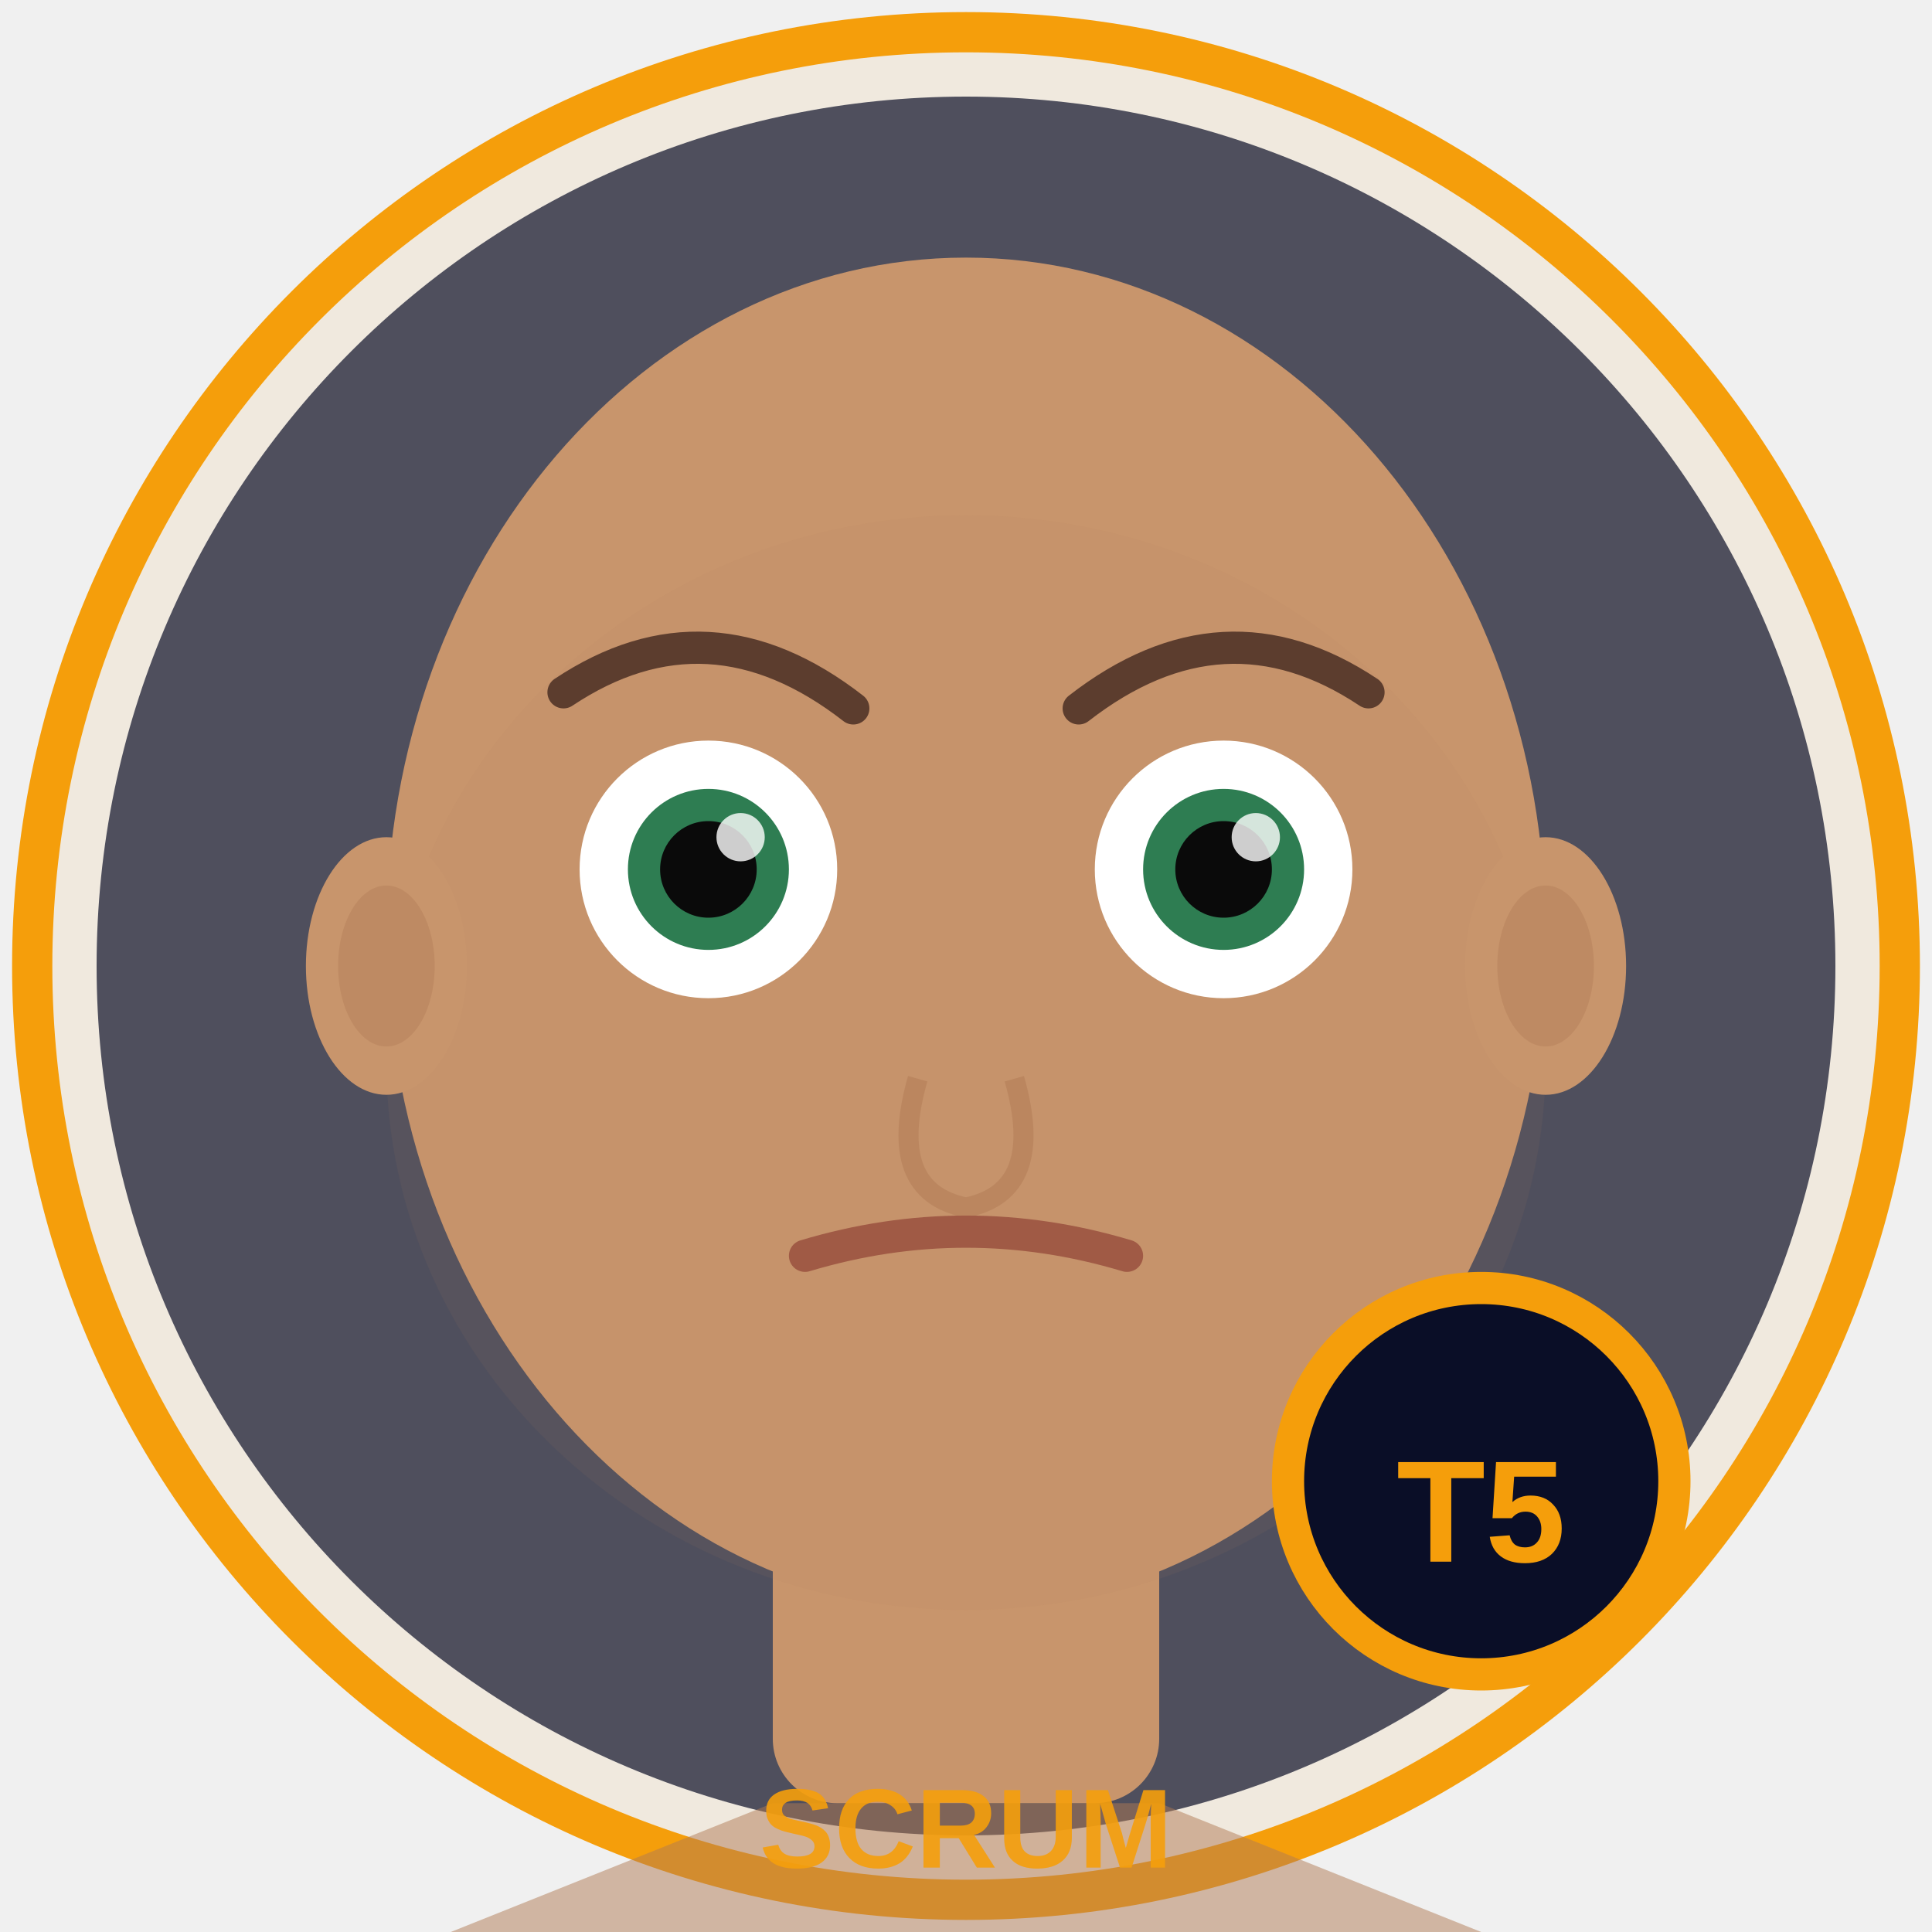
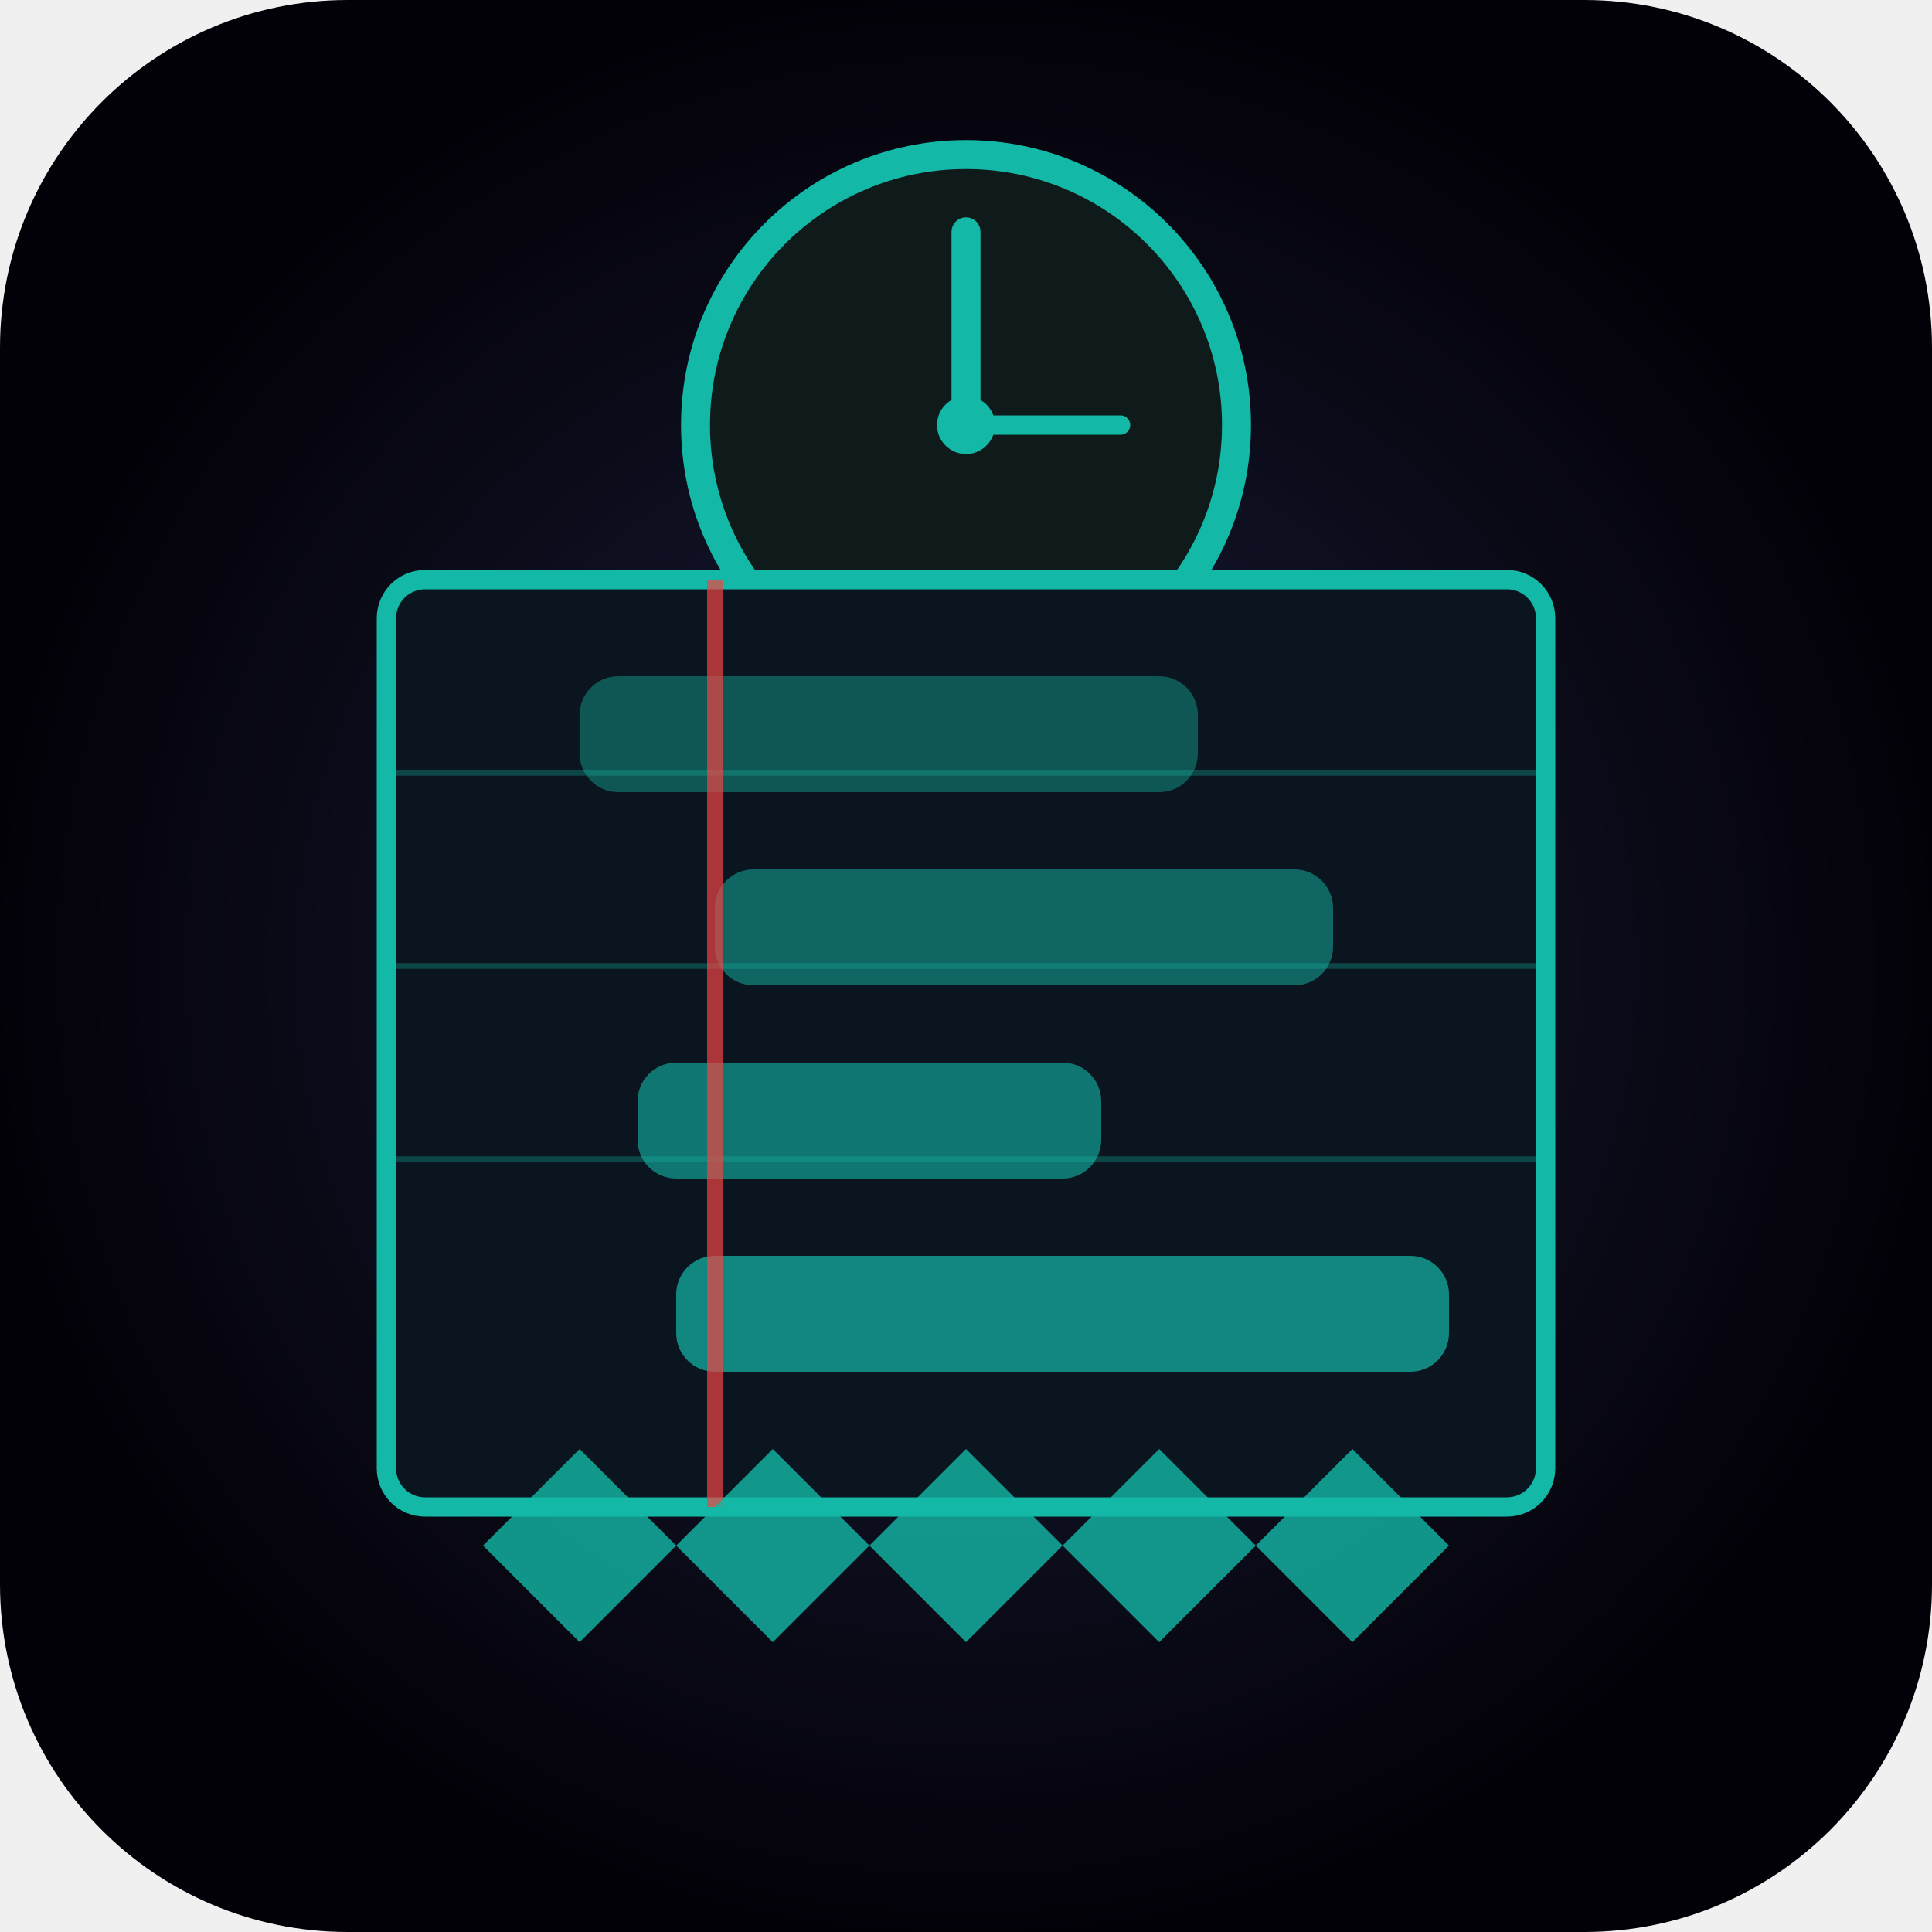
- <svg xmlns="http://www.w3.org/2000/svg" viewBox="0 0 120 120" width="120" height="120" role="img">
-   <circle cx="60" cy="60" r="58" fill="#F59E0B" opacity="0.08" />
-   <circle cx="60" cy="60" r="58" fill="none" stroke="#F59E0B" stroke-width="2.5" />
-   <circle cx="60" cy="60" r="54" fill="#0A0E27" opacity="0.7" />
-   <rect x="48" y="90" width="24" height="22" rx="4" fill="#C8956C" />
-   <rect x="48" y="90" width="24" height="4" rx="0" fill="#B07A54" opacity="0.4" />
-   <path d="M28,120 Q28,120 48,112 L72,112 Q92,120 92,120" fill="#B07A54" opacity="0.5" />
-   <ellipse cx="60" cy="44" rx="33" ry="18" fill="#5C3D2E" />
-   <path d="M27,62 Q60,22 93,62" fill="#5C3D2E" />
-   <ellipse cx="60" cy="58" rx="36" ry="42" fill="#C8956C" />
-   <ellipse cx="60" cy="66" rx="36" ry="34" fill="#B07A54" opacity="0.08" />
-   <ellipse cx="24" cy="60" rx="5" ry="8" fill="#C8956C" />
-   <ellipse cx="24" cy="60" rx="3" ry="5" fill="#B07A54" opacity="0.4" />
-   <ellipse cx="96" cy="60" rx="5" ry="8" fill="#C8956C" />
-   <ellipse cx="96" cy="60" rx="3" ry="5" fill="#B07A54" opacity="0.4" />
-   <path d="M35,43 Q44,37 53,44" fill="none" stroke="#5C3D2E" stroke-width="2" stroke-linecap="round" />
-   <path d="M67,44 Q76,37 85,43" fill="none" stroke="#5C3D2E" stroke-width="2" stroke-linecap="round" />
-   <circle cx="44" cy="54" r="8" fill="white" />
-   <circle cx="44" cy="54" r="5" fill="#2E7D52" />
-   <circle cx="44" cy="54" r="3" fill="#0A0A0A" />
-   <circle cx="46" cy="52" r="1.5" fill="white" opacity="0.8" />
-   <circle cx="76" cy="54" r="8" fill="white" />
-   <circle cx="76" cy="54" r="5" fill="#2E7D52" />
-   <circle cx="76" cy="54" r="3" fill="#0A0A0A" />
-   <circle cx="78" cy="52" r="1.5" fill="white" opacity="0.8" />
-   <path d="M57,67 Q55,74 60,75 Q65,74 63,67" fill="none" stroke="#B07A54" stroke-width="1.25" opacity="0.5" />
-   <path d="M50,78 Q60,75 70,78" fill="none" stroke="#A05A45" stroke-width="2" stroke-linecap="round" />
-   <circle cx="92" cy="92" r="12" fill="#0A0E27" stroke="#F59E0B" stroke-width="2" />
-   <text x="92" y="97" font-family="'Arial Black',Arial,sans-serif" font-size="9" font-weight="900" fill="#F59E0B" text-anchor="middle">T5</text>
-   <text x="60" y="116" font-family="'Arial',sans-serif" font-size="7" font-weight="600" fill="#F59E0B" text-anchor="middle" opacity="0.9">SCRUM</text>
+ <svg xmlns="http://www.w3.org/2000/svg" viewBox="0 0 100 100" width="200" height="200">
+   <defs>
+     <radialGradient id="bg" cx="50%" cy="50%" r="50%">
+       <stop offset="0%" stop-color="#1a1f3a" />
+       <stop offset="100%" stop-color="#030108" />
+     </radialGradient>
+   </defs>
+   <rect width="100" height="100" rx="18" fill="url(#bg)" />
+   <circle cx="50" cy="22" r="14" fill="#0f1a1a" stroke="#14B8A6" stroke-width="1.5" />
+   <circle cx="50" cy="22" r="1.5" fill="#14B8A6" />
+   <line x1="50" y1="22" x2="50" y2="12" stroke="#14B8A6" stroke-width="1.5" stroke-linecap="round" />
+   <line x1="50" y1="22" x2="58" y2="22" stroke="#14B8A6" stroke-width="1" stroke-linecap="round" />
+   <rect x="20" y="30" width="60" height="48" rx="2" fill="#0a1520" stroke="#14B8A6" stroke-width="1" />
+   <line x1="20" y1="40" x2="80" y2="40" stroke="#14B8A6" stroke-width="0.3" opacity="0.3" />
+   <line x1="20" y1="50" x2="80" y2="50" stroke="#14B8A6" stroke-width="0.3" opacity="0.3" />
+   <line x1="20" y1="60" x2="80" y2="60" stroke="#14B8A6" stroke-width="0.3" opacity="0.3" />
+   <rect x="30" y="35" width="32" height="6" rx="2" fill="#14B8A6" opacity="0.4" />
+   <rect x="37" y="45" width="32" height="6" rx="2" fill="#14B8A6" opacity="0.5" />
+   <rect x="33" y="55" width="24" height="6" rx="2" fill="#14B8A6" opacity="0.6" />
+   <rect x="35" y="65" width="40" height="6" rx="2" fill="#14B8A6" opacity="0.7" />
+   <line x1="37" y1="30" x2="37" y2="78" stroke="#EF4444" stroke-width="0.8" opacity="0.7" />
+   <polygon points="30,75 35,80 30,85 25,80" fill="#14B8A6" opacity="0.8" />
+   <polygon points="40,75 45,80 40,85 35,80" fill="#14B8A6" opacity="0.8" />
+   <polygon points="50,75 55,80 50,85 45,80" fill="#14B8A6" opacity="0.8" />
+   <polygon points="60,75 65,80 60,85 55,80" fill="#14B8A6" opacity="0.8" />
+   <polygon points="70,75 75,80 70,85 65,80" fill="#14B8A6" opacity="0.8" />
</svg>
